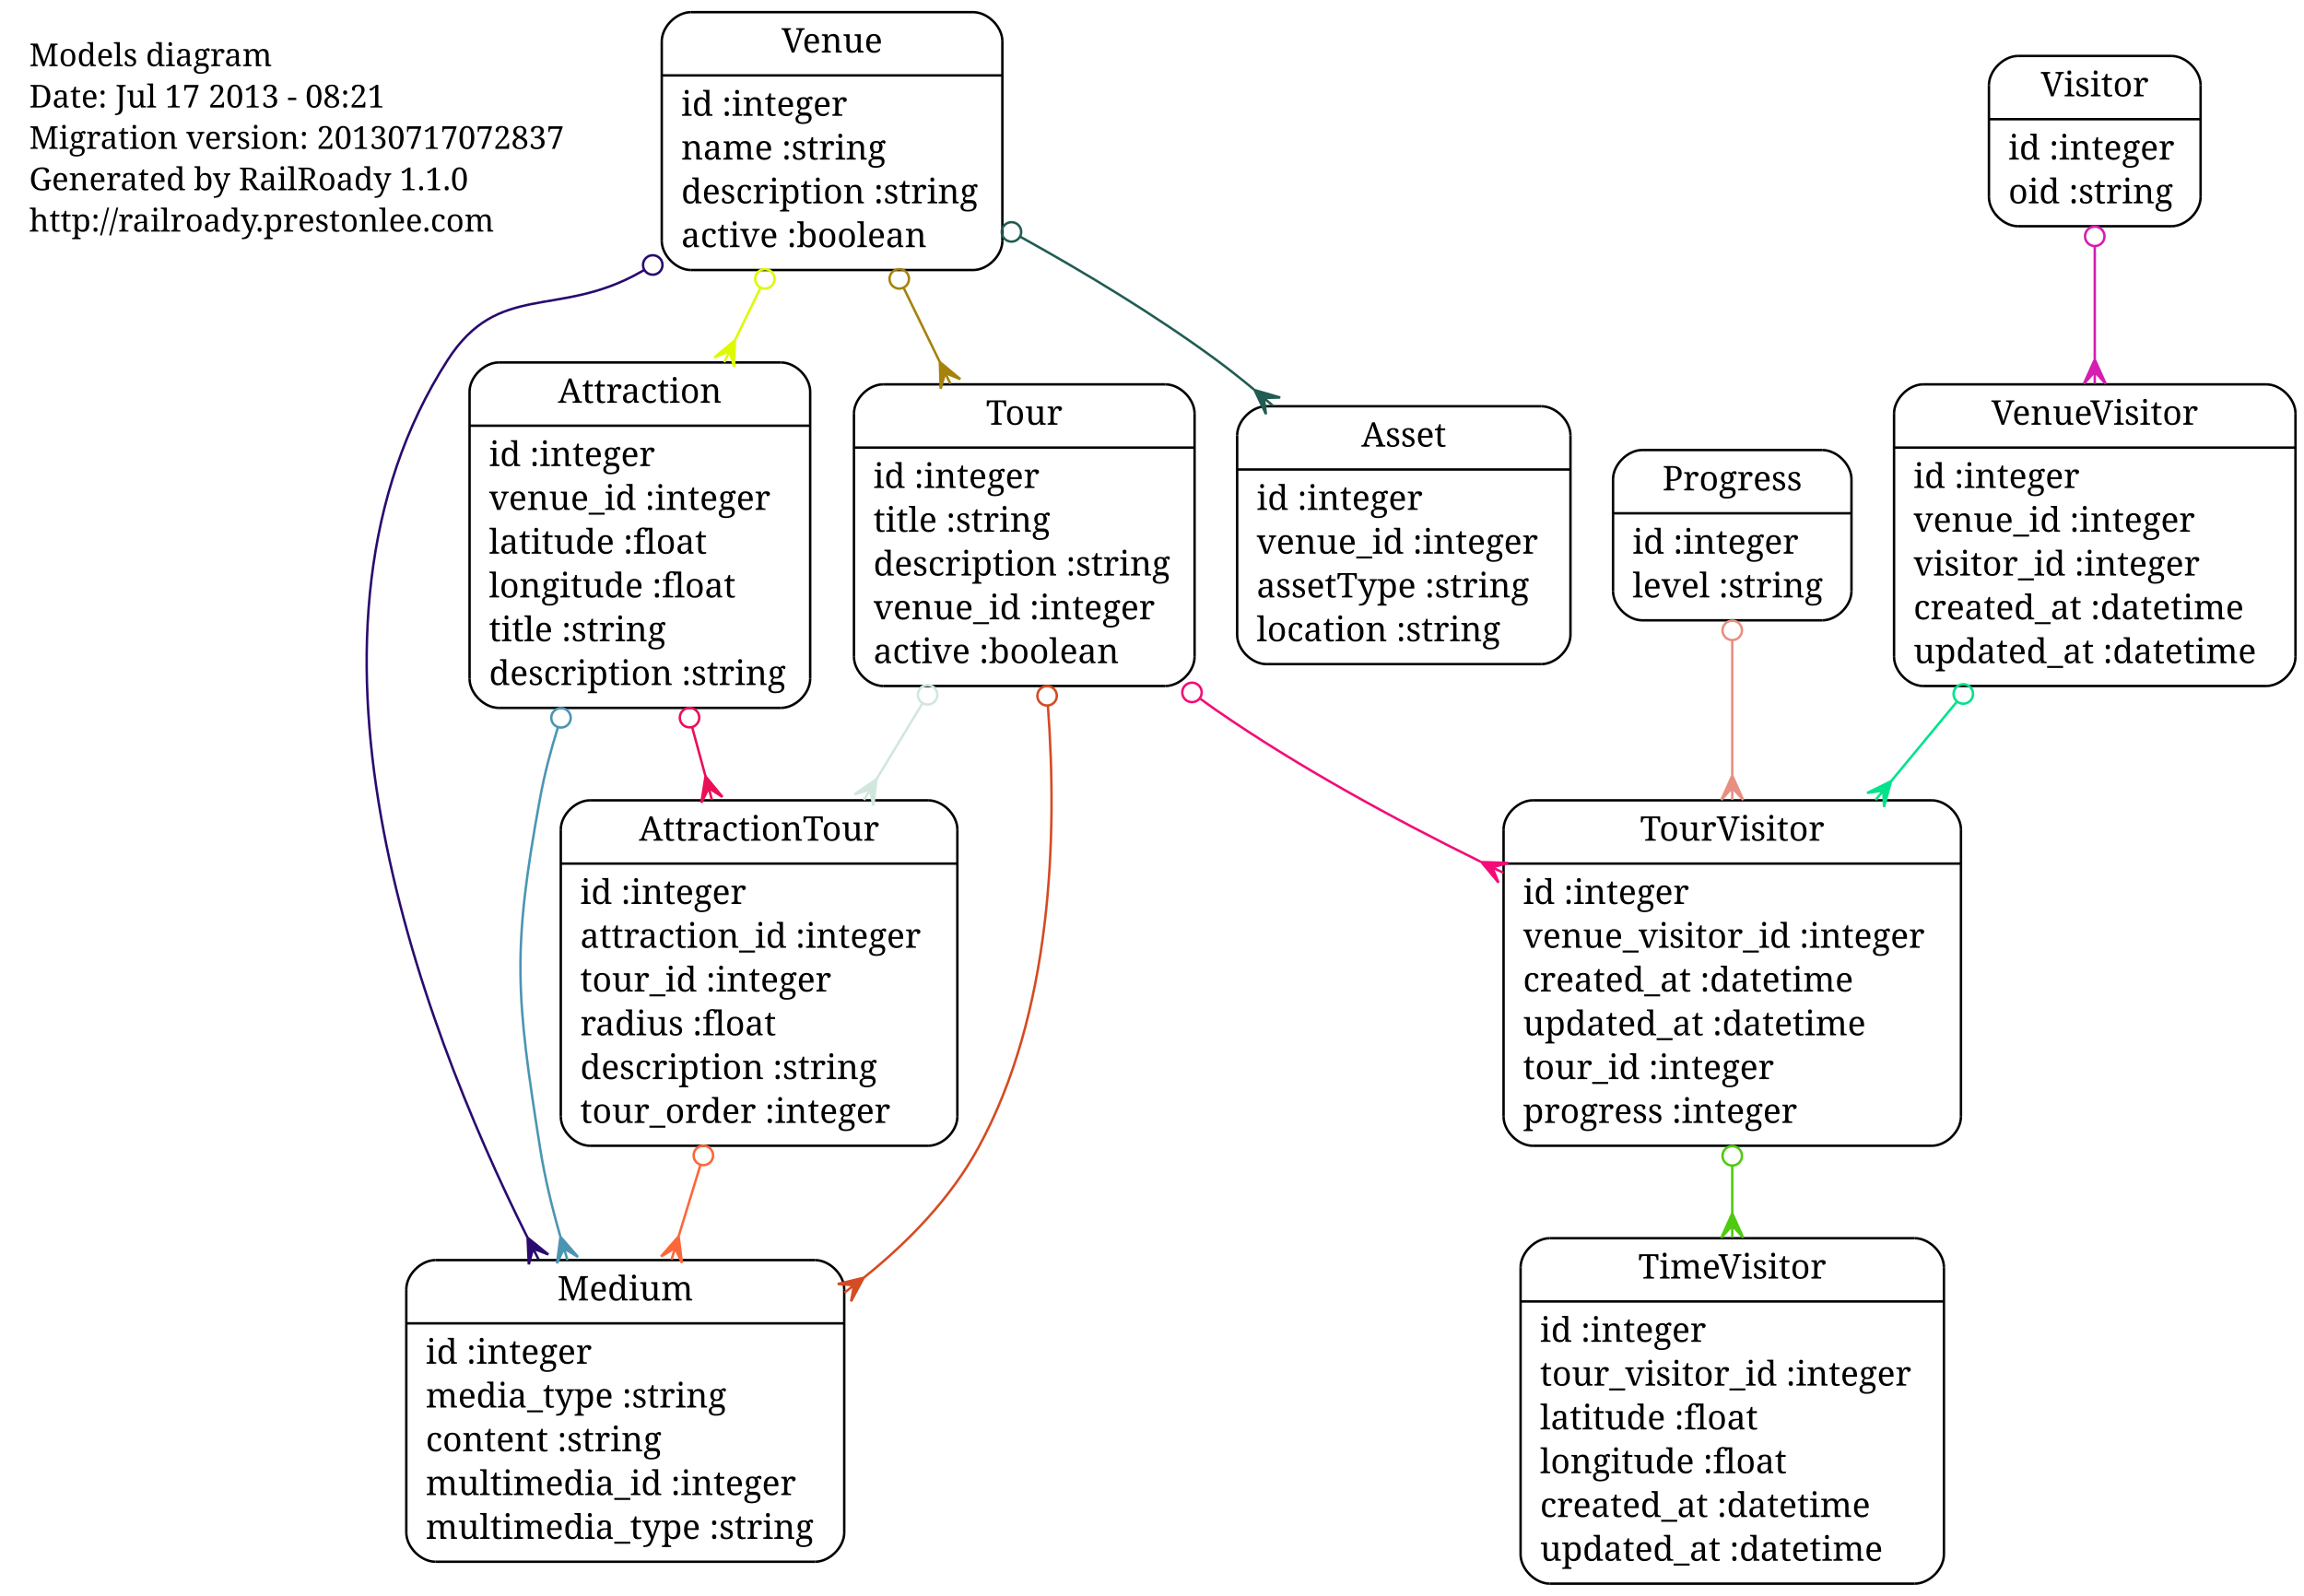
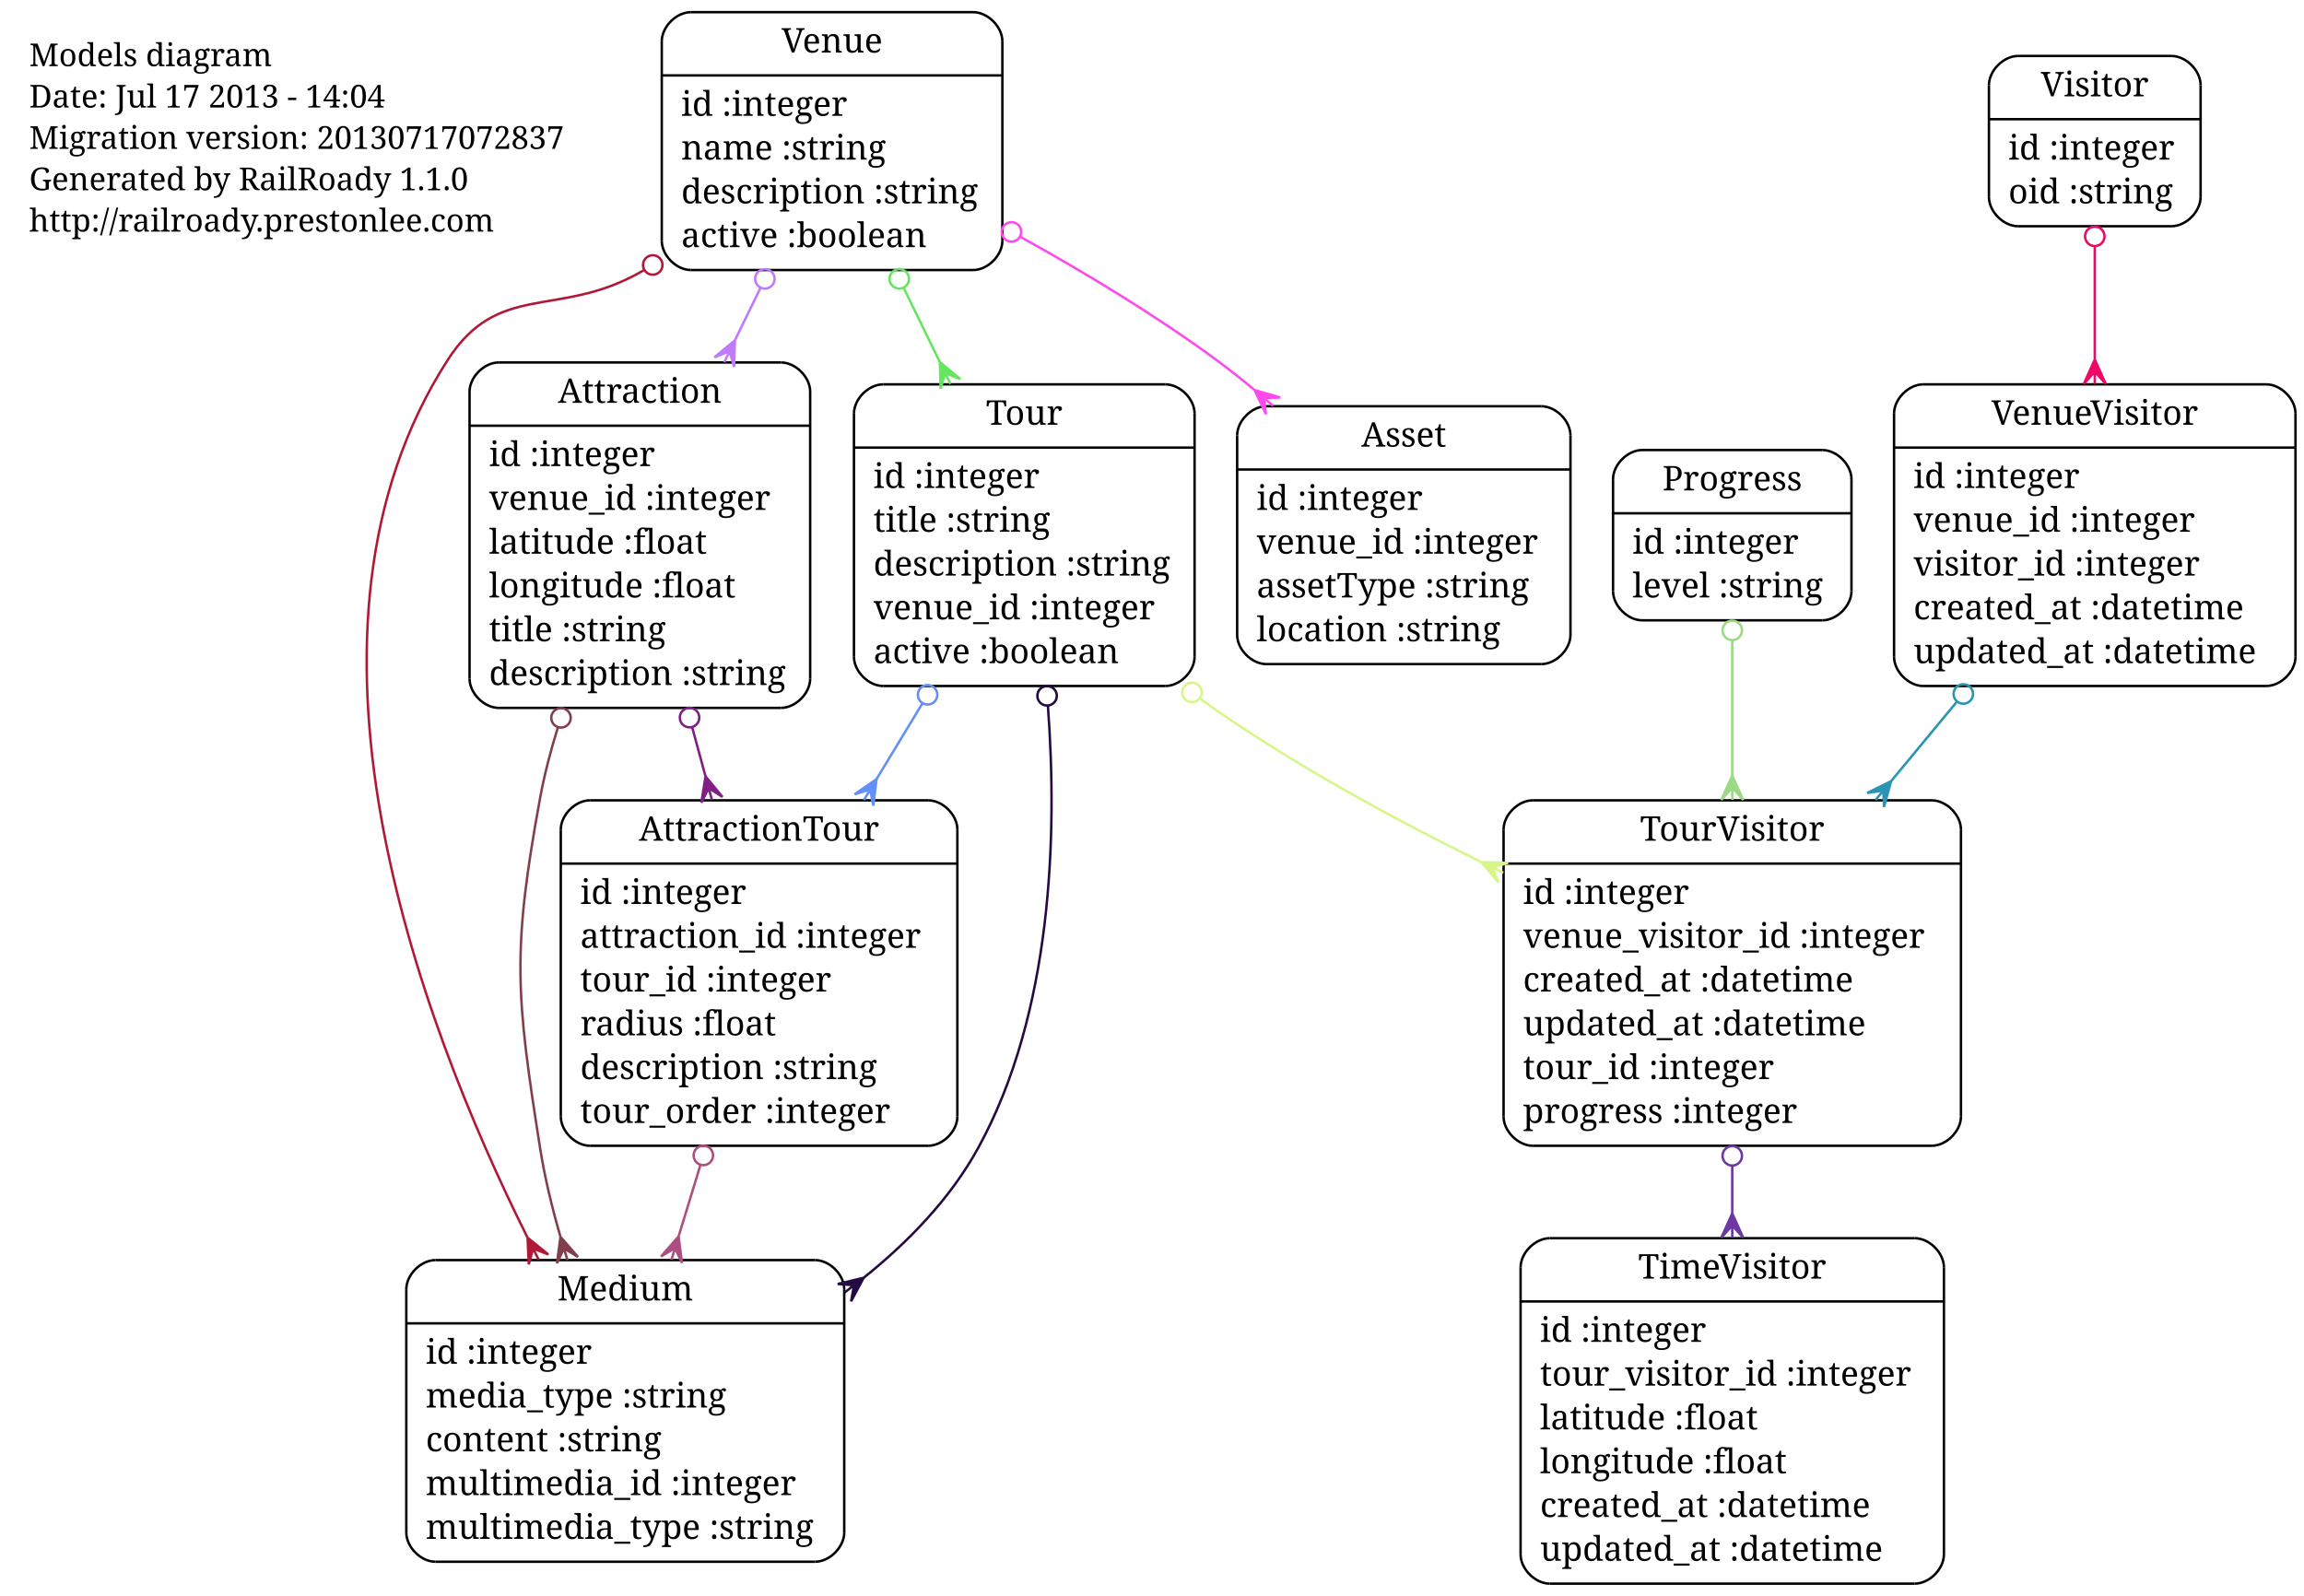
<svg xmlns="http://www.w3.org/2000/svg" width="947pt" height="656pt" viewBox="0.00 0.00 947.00 656.00">
  <g id="graph1" class="graph" transform="scale(1 1) rotate(0) translate(4 652)">
    <polygon fill="white" stroke="white" points="-4,5 -4,-652 944,-652 944,5 -4,5" />
    <g id="node1" class="node">
      <text text-anchor="start" x="8" y="-624.8" font-family="Times Roman,serif" font-size="13.00">Models diagram</text>
-       <text text-anchor="start" x="8" y="-607.8" font-family="Times Roman,serif" font-size="13.00">Date: Jul 17 2013 - 08:21</text>
+       <text text-anchor="start" x="8" y="-607.8" font-family="Times Roman,serif" font-size="13.00">Date: Jul 17 2013 - 14:04</text>
      <text text-anchor="start" x="8" y="-590.8" font-family="Times Roman,serif" font-size="13.00">Migration version: 20130717072837</text>
      <text text-anchor="start" x="8" y="-573.8" font-family="Times Roman,serif" font-size="13.00">Generated by RailRoady 1.1.0</text>
      <text text-anchor="start" x="8" y="-556.8" font-family="Times Roman,serif" font-size="13.00">http://railroady.prestonlee.com</text>
    </g>
    <g id="node2" class="node">
      <polyline fill="none" stroke="black" points="175,-10 331,-10 " />
      <path fill="none" stroke="black" d="M331,-10C337,-10 343,-16 343,-22" />
      <polyline fill="none" stroke="black" points="343,-22 343,-122 " />
      <path fill="none" stroke="black" d="M343,-122C343,-128 337,-134 331,-134" />
      <polyline fill="none" stroke="black" points="331,-134 175,-134 " />
      <path fill="none" stroke="black" d="M175,-134C169,-134 163,-128 163,-122" />
      <polyline fill="none" stroke="black" points="163,-122 163,-22 " />
      <path fill="none" stroke="black" d="M163,-22C163,-16 169,-10 175,-10" />
      <text text-anchor="middle" x="253" y="-117.4" font-family="Times Roman,serif" font-size="14.00">Medium</text>
      <polyline fill="none" stroke="black" points="163,-108 343,-108 " />
      <text text-anchor="start" x="171" y="-91.4" font-family="Times Roman,serif" font-size="14.00">id :integer</text>
      <text text-anchor="start" x="171" y="-73.4" font-family="Times Roman,serif" font-size="14.00">media_type :string</text>
      <text text-anchor="start" x="171" y="-55.4" font-family="Times Roman,serif" font-size="14.00">content :string</text>
      <text text-anchor="start" x="171" y="-37.4" font-family="Times Roman,serif" font-size="14.00">multimedia_id :integer</text>
      <text text-anchor="start" x="171" y="-19.4" font-family="Times Roman,serif" font-size="14.00">multimedia_type :string</text>
    </g>
    <g id="node3" class="node">
      <polyline fill="none" stroke="black" points="825.5,-559 888.5,-559 " />
      <path fill="none" stroke="black" d="M888.5,-559C894.5,-559 900.5,-565 900.5,-571" />
      <polyline fill="none" stroke="black" points="900.5,-571 900.5,-617 " />
      <path fill="none" stroke="black" d="M900.5,-617C900.5,-623 894.5,-629 888.5,-629" />
      <polyline fill="none" stroke="black" points="888.5,-629 825.5,-629 " />
      <path fill="none" stroke="black" d="M825.5,-629C819.5,-629 813.5,-623 813.5,-617" />
      <polyline fill="none" stroke="black" points="813.5,-617 813.5,-571 " />
      <path fill="none" stroke="black" d="M813.5,-571C813.5,-565 819.5,-559 825.5,-559" />
      <text text-anchor="middle" x="857" y="-612.4" font-family="Times Roman,serif" font-size="14.00">Visitor</text>
      <polyline fill="none" stroke="black" points="813.5,-603 900.5,-603 " />
      <text text-anchor="start" x="821.5" y="-586.4" font-family="Times Roman,serif" font-size="14.00">id :integer</text>
      <text text-anchor="start" x="821.5" y="-568.4" font-family="Times Roman,serif" font-size="14.00">oid :string</text>
    </g>
    <g id="node10" class="node">
      <polyline fill="none" stroke="black" points="786.5,-370 927.5,-370 " />
      <path fill="none" stroke="black" d="M927.5,-370C933.5,-370 939.5,-376 939.5,-382" />
      <polyline fill="none" stroke="black" points="939.5,-382 939.5,-482 " />
      <path fill="none" stroke="black" d="M939.5,-482C939.5,-488 933.5,-494 927.5,-494" />
      <polyline fill="none" stroke="black" points="927.5,-494 786.5,-494 " />
      <path fill="none" stroke="black" d="M786.5,-494C780.5,-494 774.5,-488 774.5,-482" />
      <polyline fill="none" stroke="black" points="774.5,-482 774.5,-382 " />
      <path fill="none" stroke="black" d="M774.5,-382C774.5,-376 780.5,-370 786.5,-370" />
      <text text-anchor="middle" x="857" y="-477.4" font-family="Times Roman,serif" font-size="14.00">VenueVisitor</text>
      <polyline fill="none" stroke="black" points="774.5,-468 939.5,-468 " />
      <text text-anchor="start" x="782.5" y="-451.4" font-family="Times Roman,serif" font-size="14.00">id :integer</text>
      <text text-anchor="start" x="782.5" y="-433.4" font-family="Times Roman,serif" font-size="14.00">venue_id :integer</text>
      <text text-anchor="start" x="782.5" y="-415.4" font-family="Times Roman,serif" font-size="14.00">visitor_id :integer</text>
      <text text-anchor="start" x="782.5" y="-397.4" font-family="Times Roman,serif" font-size="14.00">created_at :datetime</text>
      <text text-anchor="start" x="782.5" y="-379.4" font-family="Times Roman,serif" font-size="14.00">updated_at :datetime</text>
    </g>
    <g id="edge2" class="edge">
-       <path fill="none" stroke="#d51db2" d="M857,-550.604C857,-536.399 857,-520.212 857,-504.46" />
-       <ellipse fill="none" stroke="#d51db2" cx="857" cy="-554.848" rx="4" ry="4" />
-       <polygon fill="#d51db2" stroke="#d51db2" points="857,-504.197 861.5,-494.197 857,-499.197 857,-494.197 857,-494.197 857,-494.197 857,-499.197 852.5,-494.197 857,-504.197 857,-504.197" />
+       <path fill="none" stroke="#eb0866" d="M857,-550.604C857,-536.399 857,-520.212 857,-504.46" />
+       <ellipse fill="none" stroke="#eb0866" cx="857" cy="-554.848" rx="4" ry="4" />
+       <polygon fill="#eb0866" stroke="#eb0866" points="857,-504.197 861.5,-494.197 857,-499.197 857,-494.197 857,-494.197 857,-494.197 857,-499.197 852.5,-494.197 857,-504.197 857,-504.197" />
    </g>
    <g id="node4" class="node">
      <polyline fill="none" stroke="black" points="516.5,-379 629.5,-379 " />
      <path fill="none" stroke="black" d="M629.5,-379C635.5,-379 641.5,-385 641.5,-391" />
      <polyline fill="none" stroke="black" points="641.5,-391 641.5,-473 " />
      <path fill="none" stroke="black" d="M641.5,-473C641.5,-479 635.5,-485 629.5,-485" />
      <polyline fill="none" stroke="black" points="629.5,-485 516.5,-485 " />
      <path fill="none" stroke="black" d="M516.5,-485C510.5,-485 504.5,-479 504.5,-473" />
      <polyline fill="none" stroke="black" points="504.5,-473 504.5,-391 " />
      <path fill="none" stroke="black" d="M504.5,-391C504.5,-385 510.5,-379 516.5,-379" />
      <text text-anchor="middle" x="573" y="-468.4" font-family="Times Roman,serif" font-size="14.00">Asset</text>
      <polyline fill="none" stroke="black" points="504.5,-459 641.5,-459 " />
      <text text-anchor="start" x="512.5" y="-442.4" font-family="Times Roman,serif" font-size="14.00">id :integer</text>
      <text text-anchor="start" x="512.5" y="-424.4" font-family="Times Roman,serif" font-size="14.00">venue_id :integer</text>
      <text text-anchor="start" x="512.5" y="-406.4" font-family="Times Roman,serif" font-size="14.00">assetType :string</text>
      <text text-anchor="start" x="512.5" y="-388.4" font-family="Times Roman,serif" font-size="14.00">location :string</text>
    </g>
    <g id="node5" class="node">
      <polyline fill="none" stroke="black" points="359,-370 475,-370 " />
      <path fill="none" stroke="black" d="M475,-370C481,-370 487,-376 487,-382" />
      <polyline fill="none" stroke="black" points="487,-382 487,-482 " />
      <path fill="none" stroke="black" d="M487,-482C487,-488 481,-494 475,-494" />
      <polyline fill="none" stroke="black" points="475,-494 359,-494 " />
      <path fill="none" stroke="black" d="M359,-494C353,-494 347,-488 347,-482" />
      <polyline fill="none" stroke="black" points="347,-482 347,-382 " />
      <path fill="none" stroke="black" d="M347,-382C347,-376 353,-370 359,-370" />
      <text text-anchor="middle" x="417" y="-477.4" font-family="Times Roman,serif" font-size="14.00">Tour</text>
      <polyline fill="none" stroke="black" points="347,-468 487,-468 " />
      <text text-anchor="start" x="355" y="-451.4" font-family="Times Roman,serif" font-size="14.00">id :integer</text>
      <text text-anchor="start" x="355" y="-433.4" font-family="Times Roman,serif" font-size="14.00">title :string</text>
      <text text-anchor="start" x="355" y="-415.4" font-family="Times Roman,serif" font-size="14.00">description :string</text>
      <text text-anchor="start" x="355" y="-397.4" font-family="Times Roman,serif" font-size="14.00">venue_id :integer</text>
      <text text-anchor="start" x="355" y="-379.4" font-family="Times Roman,serif" font-size="14.00">active :boolean</text>
    </g>
    <g id="edge8" class="edge">
-       <path fill="none" stroke="#d54b22" d="M426.711,-361.927C430.675,-308.755 428.574,-235.578 398,-180 386.681,-159.425 369.595,-141.652 351.078,-126.801" />
-       <ellipse fill="none" stroke="#d54b22" cx="426.381" cy="-365.966" rx="4" ry="4" />
-       <polygon fill="#d54b22" stroke="#d54b22" points="350.982,-126.727 345.818,-117.053 347.025,-123.671 343.068,-120.615 343.068,-120.615 343.068,-120.615 347.025,-123.671 340.317,-124.177 350.982,-126.727 350.982,-126.727" />
+       <path fill="none" stroke="#230b41" d="M426.711,-361.927C430.675,-308.755 428.574,-235.578 398,-180 386.681,-159.425 369.595,-141.652 351.078,-126.801" />
+       <ellipse fill="none" stroke="#230b41" cx="426.381" cy="-365.966" rx="4" ry="4" />
+       <polygon fill="#230b41" stroke="#230b41" points="350.982,-126.727 345.818,-117.053 347.025,-123.671 343.068,-120.615 343.068,-120.615 343.068,-120.615 347.025,-123.671 340.317,-124.177 350.982,-126.727 350.982,-126.727" />
    </g>
    <g id="node8" class="node">
      <polyline fill="none" stroke="black" points="238.5,-181 377.5,-181 " />
      <path fill="none" stroke="black" d="M377.5,-181C383.5,-181 389.5,-187 389.5,-193" />
      <polyline fill="none" stroke="black" points="389.5,-193 389.5,-311 " />
      <path fill="none" stroke="black" d="M389.5,-311C389.5,-317 383.5,-323 377.5,-323" />
      <polyline fill="none" stroke="black" points="377.5,-323 238.5,-323 " />
      <path fill="none" stroke="black" d="M238.5,-323C232.5,-323 226.5,-317 226.5,-311" />
      <polyline fill="none" stroke="black" points="226.5,-311 226.5,-193 " />
      <path fill="none" stroke="black" d="M226.5,-193C226.5,-187 232.5,-181 238.5,-181" />
      <text text-anchor="middle" x="308" y="-306.4" font-family="Times Roman,serif" font-size="14.00">AttractionTour</text>
      <polyline fill="none" stroke="black" points="226.5,-297 389.5,-297 " />
      <text text-anchor="start" x="234.5" y="-280.4" font-family="Times Roman,serif" font-size="14.00">id :integer</text>
      <text text-anchor="start" x="234.5" y="-262.4" font-family="Times Roman,serif" font-size="14.00">attraction_id :integer</text>
      <text text-anchor="start" x="234.5" y="-244.4" font-family="Times Roman,serif" font-size="14.00">tour_id :integer</text>
      <text text-anchor="start" x="234.5" y="-226.4" font-family="Times Roman,serif" font-size="14.00">radius :float</text>
      <text text-anchor="start" x="234.5" y="-208.4" font-family="Times Roman,serif" font-size="14.00">description :string</text>
      <text text-anchor="start" x="234.5" y="-190.4" font-family="Times Roman,serif" font-size="14.00">tour_order :integer</text>
    </g>
    <g id="edge4" class="edge">
-       <path fill="none" stroke="#d1e7dc" d="M375.02,-362.676C368.892,-352.556 362.541,-342.068 356.3,-331.762" />
-       <ellipse fill="none" stroke="#d1e7dc" cx="377.264" cy="-366.381" rx="4" ry="4" />
-       <polygon fill="#d1e7dc" stroke="#d1e7dc" points="356.271,-331.713 354.94,-320.828 353.681,-327.436 351.091,-323.159 351.091,-323.159 351.091,-323.159 353.681,-327.436 347.241,-325.49 356.271,-331.713 356.271,-331.713" />
+       <path fill="none" stroke="#6390f6" d="M375.02,-362.676C368.892,-352.556 362.541,-342.068 356.3,-331.762" />
+       <ellipse fill="none" stroke="#6390f6" cx="377.264" cy="-366.381" rx="4" ry="4" />
+       <polygon fill="#6390f6" stroke="#6390f6" points="356.271,-331.713 354.94,-320.828 353.681,-327.436 351.091,-323.159 351.091,-323.159 351.091,-323.159 353.681,-327.436 347.241,-325.49 356.271,-331.713 356.271,-331.713" />
    </g>
    <g id="node11" class="node">
      <polyline fill="none" stroke="black" points="626,-181 790,-181 " />
      <path fill="none" stroke="black" d="M790,-181C796,-181 802,-187 802,-193" />
      <polyline fill="none" stroke="black" points="802,-193 802,-311 " />
      <path fill="none" stroke="black" d="M802,-311C802,-317 796,-323 790,-323" />
      <polyline fill="none" stroke="black" points="790,-323 626,-323 " />
      <path fill="none" stroke="black" d="M626,-323C620,-323 614,-317 614,-311" />
      <polyline fill="none" stroke="black" points="614,-311 614,-193 " />
      <path fill="none" stroke="black" d="M614,-193C614,-187 620,-181 626,-181" />
      <text text-anchor="middle" x="708" y="-306.4" font-family="Times Roman,serif" font-size="14.00">TourVisitor</text>
      <polyline fill="none" stroke="black" points="614,-297 802,-297 " />
      <text text-anchor="start" x="622" y="-280.4" font-family="Times Roman,serif" font-size="14.00">id :integer</text>
      <text text-anchor="start" x="622" y="-262.4" font-family="Times Roman,serif" font-size="14.00">venue_visitor_id :integer</text>
      <text text-anchor="start" x="622" y="-244.4" font-family="Times Roman,serif" font-size="14.00">created_at :datetime</text>
      <text text-anchor="start" x="622" y="-226.4" font-family="Times Roman,serif" font-size="14.00">updated_at :datetime</text>
      <text text-anchor="start" x="622" y="-208.4" font-family="Times Roman,serif" font-size="14.00">tour_id :integer</text>
      <text text-anchor="start" x="622" y="-190.4" font-family="Times Roman,serif" font-size="14.00">progress :integer</text>
    </g>
    <g id="edge6" class="edge">
-       <path fill="none" stroke="#f30c78" d="M489.36,-364.753C491.571,-363.119 493.787,-361.531 496,-360 529.602,-336.758 568.886,-315.354 604.445,-297.837" />
-       <ellipse fill="none" stroke="#f30c78" cx="485.932" cy="-367.362" rx="4" ry="4" />
-       <polygon fill="#f30c78" stroke="#f30c78" points="604.894,-297.618 615.855,-297.28 609.388,-295.427 613.882,-293.235 613.882,-293.235 613.882,-293.235 609.388,-295.427 611.91,-289.19 604.894,-297.618 604.894,-297.618" />
+       <path fill="none" stroke="#d7f68a" d="M489.36,-364.753C491.571,-363.119 493.787,-361.531 496,-360 529.602,-336.758 568.886,-315.354 604.445,-297.837" />
+       <ellipse fill="none" stroke="#d7f68a" cx="485.932" cy="-367.362" rx="4" ry="4" />
+       <polygon fill="#d7f68a" stroke="#d7f68a" points="604.894,-297.618 615.855,-297.28 609.388,-295.427 613.882,-293.235 613.882,-293.235 613.882,-293.235 609.388,-295.427 611.91,-289.19 604.894,-297.618 604.894,-297.618" />
    </g>
    <g id="node6" class="node">
      <polyline fill="none" stroke="black" points="671,-397 745,-397 " />
      <path fill="none" stroke="black" d="M745,-397C751,-397 757,-403 757,-409" />
      <polyline fill="none" stroke="black" points="757,-409 757,-455 " />
      <path fill="none" stroke="black" d="M757,-455C757,-461 751,-467 745,-467" />
      <polyline fill="none" stroke="black" points="745,-467 671,-467 " />
      <path fill="none" stroke="black" d="M671,-467C665,-467 659,-461 659,-455" />
      <polyline fill="none" stroke="black" points="659,-455 659,-409 " />
      <path fill="none" stroke="black" d="M659,-409C659,-403 665,-397 671,-397" />
      <text text-anchor="middle" x="708" y="-450.4" font-family="Times Roman,serif" font-size="14.00">Progress</text>
      <polyline fill="none" stroke="black" points="659,-441 757,-441 " />
      <text text-anchor="start" x="667" y="-424.4" font-family="Times Roman,serif" font-size="14.00">id :integer</text>
      <text text-anchor="start" x="667" y="-406.4" font-family="Times Roman,serif" font-size="14.00">level :string</text>
    </g>
    <g id="edge10" class="edge">
-       <path fill="none" stroke="#e79082" d="M708,-388.717C708,-372.067 708,-352.466 708,-333.387" />
-       <ellipse fill="none" stroke="#e79082" cx="708" cy="-392.867" rx="4" ry="4" />
-       <polygon fill="#e79082" stroke="#e79082" points="708,-333.17 712.5,-323.17 708,-328.17 708,-323.17 708,-323.17 708,-323.17 708,-328.17 703.5,-323.17 708,-333.17 708,-333.17" />
+       <path fill="none" stroke="#9bd984" d="M708,-388.717C708,-372.067 708,-352.466 708,-333.387" />
+       <ellipse fill="none" stroke="#9bd984" cx="708" cy="-392.867" rx="4" ry="4" />
+       <polygon fill="#9bd984" stroke="#9bd984" points="708,-333.17 712.5,-323.17 708,-328.17 708,-323.17 708,-323.17 708,-323.17 708,-328.17 703.5,-323.17 708,-333.17 708,-333.17" />
    </g>
    <g id="node7" class="node">
      <polyline fill="none" stroke="black" points="201,-361 317,-361 " />
      <path fill="none" stroke="black" d="M317,-361C323,-361 329,-367 329,-373" />
      <polyline fill="none" stroke="black" points="329,-373 329,-491 " />
      <path fill="none" stroke="black" d="M329,-491C329,-497 323,-503 317,-503" />
      <polyline fill="none" stroke="black" points="317,-503 201,-503 " />
      <path fill="none" stroke="black" d="M201,-503C195,-503 189,-497 189,-491" />
      <polyline fill="none" stroke="black" points="189,-491 189,-373 " />
      <path fill="none" stroke="black" d="M189,-373C189,-367 195,-361 201,-361" />
      <text text-anchor="middle" x="259" y="-486.4" font-family="Times Roman,serif" font-size="14.00">Attraction</text>
      <polyline fill="none" stroke="black" points="189,-477 329,-477 " />
      <text text-anchor="start" x="197" y="-460.4" font-family="Times Roman,serif" font-size="14.00">id :integer</text>
      <text text-anchor="start" x="197" y="-442.4" font-family="Times Roman,serif" font-size="14.00">venue_id :integer</text>
      <text text-anchor="start" x="197" y="-424.4" font-family="Times Roman,serif" font-size="14.00">latitude :float</text>
      <text text-anchor="start" x="197" y="-406.4" font-family="Times Roman,serif" font-size="14.00">longitude :float</text>
      <text text-anchor="start" x="197" y="-388.4" font-family="Times Roman,serif" font-size="14.00">title :string</text>
      <text text-anchor="start" x="197" y="-370.4" font-family="Times Roman,serif" font-size="14.00">description :string</text>
    </g>
    <g id="edge14" class="edge">
-       <path fill="none" stroke="#4b95b3" d="M225.321,-353.034C222.319,-343.397 219.756,-333.573 218,-324 206.453,-261.05 208.012,-243.216 218,-180 219.874,-168.136 222.84,-155.801 226.27,-143.891" />
-       <ellipse fill="none" stroke="#4b95b3" cx="226.58" cy="-356.909" rx="4" ry="4" />
-       <polygon fill="#4b95b3" stroke="#4b95b3" points="226.363,-143.582 233.556,-135.305 227.805,-138.794 229.247,-134.007 229.247,-134.007 229.247,-134.007 227.805,-138.794 224.939,-132.709 226.363,-143.582 226.363,-143.582" />
+       <path fill="none" stroke="#833e4e" d="M225.321,-353.034C222.319,-343.397 219.756,-333.573 218,-324 206.453,-261.05 208.012,-243.216 218,-180 219.874,-168.136 222.84,-155.801 226.27,-143.891" />
+       <ellipse fill="none" stroke="#833e4e" cx="226.58" cy="-356.909" rx="4" ry="4" />
+       <polygon fill="#833e4e" stroke="#833e4e" points="226.363,-143.582 233.556,-135.305 227.805,-138.794 229.247,-134.007 229.247,-134.007 229.247,-134.007 227.805,-138.794 224.939,-132.709 226.363,-143.582 226.363,-143.582" />
    </g>
    <g id="edge12" class="edge">
-       <path fill="none" stroke="#ea0f56" d="M280.515,-352.967C282.326,-346.314 284.158,-339.581 285.973,-332.915" />
-       <ellipse fill="none" stroke="#ea0f56" cx="279.417" cy="-357" rx="4" ry="4" />
-       <polygon fill="#ea0f56" stroke="#ea0f56" points="285.987,-332.862 292.956,-324.395 287.301,-328.038 288.614,-323.213 288.614,-323.213 288.614,-323.213 287.301,-328.038 284.272,-322.031 285.987,-332.862 285.987,-332.862" />
+       <path fill="none" stroke="#801e85" d="M280.515,-352.967C282.326,-346.314 284.158,-339.581 285.973,-332.915" />
+       <ellipse fill="none" stroke="#801e85" cx="279.417" cy="-357" rx="4" ry="4" />
+       <polygon fill="#801e85" stroke="#801e85" points="285.987,-332.862 292.956,-324.395 287.301,-328.038 288.614,-323.213 288.614,-323.213 288.614,-323.213 287.301,-328.038 284.272,-322.031 285.987,-332.862 285.987,-332.862" />
    </g>
    <g id="edge16" class="edge">
-       <path fill="none" stroke="#fd6738" d="M283.814,-172.845C280.877,-163.234 277.889,-153.456 274.987,-143.957" />
-       <ellipse fill="none" stroke="#fd6738" cx="285.094" cy="-177.034" rx="4" ry="4" />
-       <polygon fill="#fd6738" stroke="#fd6738" points="274.921,-143.742 276.302,-132.863 273.46,-138.96 271.999,-134.178 271.999,-134.178 271.999,-134.178 273.46,-138.96 267.695,-135.493 274.921,-143.742 274.921,-143.742" />
+       <path fill="none" stroke="#ac4e7e" d="M283.814,-172.845C280.877,-163.234 277.889,-153.456 274.987,-143.957" />
+       <ellipse fill="none" stroke="#ac4e7e" cx="285.094" cy="-177.034" rx="4" ry="4" />
+       <polygon fill="#ac4e7e" stroke="#ac4e7e" points="274.921,-143.742 276.302,-132.863 273.46,-138.96 271.999,-134.178 271.999,-134.178 271.999,-134.178 273.46,-138.96 267.695,-135.493 274.921,-143.742 274.921,-143.742" />
    </g>
    <g id="node9" class="node">
      <polyline fill="none" stroke="black" points="280,-541 396,-541 " />
      <path fill="none" stroke="black" d="M396,-541C402,-541 408,-547 408,-553" />
      <polyline fill="none" stroke="black" points="408,-553 408,-635 " />
      <path fill="none" stroke="black" d="M408,-635C408,-641 402,-647 396,-647" />
      <polyline fill="none" stroke="black" points="396,-647 280,-647 " />
      <path fill="none" stroke="black" d="M280,-647C274,-647 268,-641 268,-635" />
      <polyline fill="none" stroke="black" points="268,-635 268,-553 " />
      <path fill="none" stroke="black" d="M268,-553C268,-547 274,-541 280,-541" />
      <text text-anchor="middle" x="338" y="-630.4" font-family="Times Roman,serif" font-size="14.00">Venue</text>
      <polyline fill="none" stroke="black" points="268,-621 408,-621 " />
      <text text-anchor="start" x="276" y="-604.4" font-family="Times Roman,serif" font-size="14.00">id :integer</text>
      <text text-anchor="start" x="276" y="-586.4" font-family="Times Roman,serif" font-size="14.00">name :string</text>
      <text text-anchor="start" x="276" y="-568.4" font-family="Times Roman,serif" font-size="14.00">description :string</text>
      <text text-anchor="start" x="276" y="-550.4" font-family="Times Roman,serif" font-size="14.00">active :boolean</text>
    </g>
    <g id="edge24" class="edge">
-       <path fill="none" stroke="#2a0a6f" d="M260.631,-540.926C260.086,-540.615 259.543,-540.306 259,-540 225.393,-521.043 200.874,-536.451 180,-504 108.689,-393.138 167.378,-234.405 212.74,-143.416" />
-       <ellipse fill="none" stroke="#2a0a6f" cx="264.299" cy="-543.076" rx="4" ry="4" />
-       <polygon fill="#2a0a6f" stroke="#2a0a6f" points="212.845,-143.208 221.376,-136.317 215.103,-138.747 217.361,-134.285 217.361,-134.285 217.361,-134.285 215.103,-138.747 213.346,-132.253 212.845,-143.208 212.845,-143.208" />
+       <path fill="none" stroke="#b11837" d="M260.631,-540.926C260.086,-540.615 259.543,-540.306 259,-540 225.393,-521.043 200.874,-536.451 180,-504 108.689,-393.138 167.378,-234.405 212.74,-143.416" />
+       <ellipse fill="none" stroke="#b11837" cx="264.299" cy="-543.076" rx="4" ry="4" />
+       <polygon fill="#b11837" stroke="#b11837" points="212.845,-143.208 221.376,-136.317 215.103,-138.747 217.361,-134.285 217.361,-134.285 217.361,-134.285 215.103,-138.747 213.346,-132.253 212.845,-143.208 212.845,-143.208" />
    </g>
    <g id="edge22" class="edge">
-       <path fill="none" stroke="#215c53" d="M415.25,-554.74C441.694,-540.079 470.917,-522.474 496,-504 501.125,-500.225 506.28,-496.147 511.36,-491.917" />
-       <ellipse fill="none" stroke="#215c53" cx="411.738" cy="-556.671" rx="4" ry="4" />
-       <polygon fill="#215c53" stroke="#215c53" points="511.661,-491.66 522.189,-488.591 515.464,-488.414 519.268,-485.168 519.268,-485.168 519.268,-485.168 515.464,-488.414 516.346,-481.745 511.661,-491.66 511.661,-491.66" />
+       <path fill="none" stroke="#fc4aed" d="M415.25,-554.74C441.694,-540.079 470.917,-522.474 496,-504 501.125,-500.225 506.28,-496.147 511.36,-491.917" />
+       <ellipse fill="none" stroke="#fc4aed" cx="411.738" cy="-556.671" rx="4" ry="4" />
+       <polygon fill="#fc4aed" stroke="#fc4aed" points="511.661,-491.66 522.189,-488.591 515.464,-488.414 519.268,-485.168 519.268,-485.168 519.268,-485.168 515.464,-488.414 516.346,-481.745 511.661,-491.66 511.661,-491.66" />
    </g>
    <g id="edge18" class="edge">
-       <path fill="none" stroke="#a6820d" d="M367.507,-533.491C372.301,-523.661 377.305,-513.4 382.21,-503.341" />
-       <ellipse fill="none" stroke="#a6820d" cx="365.621" cy="-537.36" rx="4" ry="4" />
-       <polygon fill="#a6820d" stroke="#a6820d" points="382.296,-503.166 390.724,-496.15 384.487,-498.671 386.679,-494.177 386.679,-494.177 386.679,-494.177 384.487,-498.671 382.634,-492.205 382.296,-503.166 382.296,-503.166" />
+       <path fill="none" stroke="#65e560" d="M367.507,-533.491C372.301,-523.661 377.305,-513.4 382.21,-503.341" />
+       <ellipse fill="none" stroke="#65e560" cx="365.621" cy="-537.36" rx="4" ry="4" />
+       <polygon fill="#65e560" stroke="#65e560" points="382.296,-503.166 390.724,-496.15 384.487,-498.671 386.679,-494.177 386.679,-494.177 386.679,-494.177 384.487,-498.671 382.634,-492.205 382.296,-503.166 382.296,-503.166" />
    </g>
    <g id="edge20" class="edge">
-       <path fill="none" stroke="#defa02" d="M308.488,-533.482C305.095,-526.523 301.596,-519.348 298.101,-512.182" />
-       <ellipse fill="none" stroke="#defa02" cx="310.379" cy="-537.36" rx="4" ry="4" />
-       <polygon fill="#defa02" stroke="#defa02" points="298.068,-512.114 297.729,-501.153 295.876,-507.62 293.685,-503.126 293.685,-503.126 293.685,-503.126 295.876,-507.62 289.64,-505.098 298.068,-512.114 298.068,-512.114" />
+       <path fill="none" stroke="#bf7afd" d="M308.488,-533.482C305.095,-526.523 301.596,-519.348 298.101,-512.182" />
+       <ellipse fill="none" stroke="#bf7afd" cx="310.379" cy="-537.36" rx="4" ry="4" />
+       <polygon fill="#bf7afd" stroke="#bf7afd" points="298.068,-512.114 297.729,-501.153 295.876,-507.62 293.685,-503.126 293.685,-503.126 293.685,-503.126 295.876,-507.62 289.64,-505.098 298.068,-512.114 298.068,-512.114" />
    </g>
    <g id="edge26" class="edge">
-       <path fill="none" stroke="#01e28c" d="M800.21,-363.395C791.438,-352.797 782.318,-341.78 773.376,-330.978" />
-       <ellipse fill="none" stroke="#01e28c" cx="802.963" cy="-366.721" rx="4" ry="4" />
-       <polygon fill="#01e28c" stroke="#01e28c" points="773.28,-330.862 770.37,-320.289 770.092,-327.011 766.904,-323.159 766.904,-323.159 766.904,-323.159 770.092,-327.011 763.437,-326.028 773.28,-330.862 773.28,-330.862" />
+       <path fill="none" stroke="#2895b5" d="M800.21,-363.395C791.438,-352.797 782.318,-341.78 773.376,-330.978" />
+       <ellipse fill="none" stroke="#2895b5" cx="802.963" cy="-366.721" rx="4" ry="4" />
+       <polygon fill="#2895b5" stroke="#2895b5" points="773.28,-330.862 770.37,-320.289 770.092,-327.011 766.904,-323.159 766.904,-323.159 766.904,-323.159 770.092,-327.011 763.437,-326.028 773.28,-330.862 773.28,-330.862" />
    </g>
    <g id="node12" class="node">
      <polyline fill="none" stroke="black" points="633,-1 783,-1 " />
      <path fill="none" stroke="black" d="M783,-1C789,-1 795,-7 795,-13" />
      <polyline fill="none" stroke="black" points="795,-13 795,-131 " />
      <path fill="none" stroke="black" d="M795,-131C795,-137 789,-143 783,-143" />
      <polyline fill="none" stroke="black" points="783,-143 633,-143 " />
      <path fill="none" stroke="black" d="M633,-143C627,-143 621,-137 621,-131" />
      <polyline fill="none" stroke="black" points="621,-131 621,-13 " />
      <path fill="none" stroke="black" d="M621,-13C621,-7 627,-1 633,-1" />
      <text text-anchor="middle" x="708" y="-126.4" font-family="Times Roman,serif" font-size="14.00">TimeVisitor</text>
      <polyline fill="none" stroke="black" points="621,-117 795,-117 " />
      <text text-anchor="start" x="629" y="-100.4" font-family="Times Roman,serif" font-size="14.00">id :integer</text>
      <text text-anchor="start" x="629" y="-82.4" font-family="Times Roman,serif" font-size="14.00">tour_visitor_id :integer</text>
      <text text-anchor="start" x="629" y="-64.4" font-family="Times Roman,serif" font-size="14.00">latitude :float</text>
      <text text-anchor="start" x="629" y="-46.4" font-family="Times Roman,serif" font-size="14.00">longitude :float</text>
      <text text-anchor="start" x="629" y="-28.4" font-family="Times Roman,serif" font-size="14.00">created_at :datetime</text>
      <text text-anchor="start" x="629" y="-10.4" font-family="Times Roman,serif" font-size="14.00">updated_at :datetime</text>
    </g>
    <g id="edge28" class="edge">
-       <path fill="none" stroke="#4fcb0f" d="M708,-172.673C708,-166.237 708,-159.728 708,-153.279" />
-       <ellipse fill="none" stroke="#4fcb0f" cx="708" cy="-176.859" rx="4" ry="4" />
-       <polygon fill="#4fcb0f" stroke="#4fcb0f" points="708,-153.213 712.5,-143.213 708,-148.213 708,-143.213 708,-143.213 708,-143.213 708,-148.213 703.5,-143.214 708,-153.213 708,-153.213" />
+       <path fill="none" stroke="#6d39a0" d="M708,-172.673C708,-166.237 708,-159.728 708,-153.279" />
+       <ellipse fill="none" stroke="#6d39a0" cx="708" cy="-176.859" rx="4" ry="4" />
+       <polygon fill="#6d39a0" stroke="#6d39a0" points="708,-153.213 712.5,-143.213 708,-148.213 708,-143.213 708,-143.213 708,-143.213 708,-148.213 703.5,-143.214 708,-153.213 708,-153.213" />
    </g>
  </g>
</svg>
